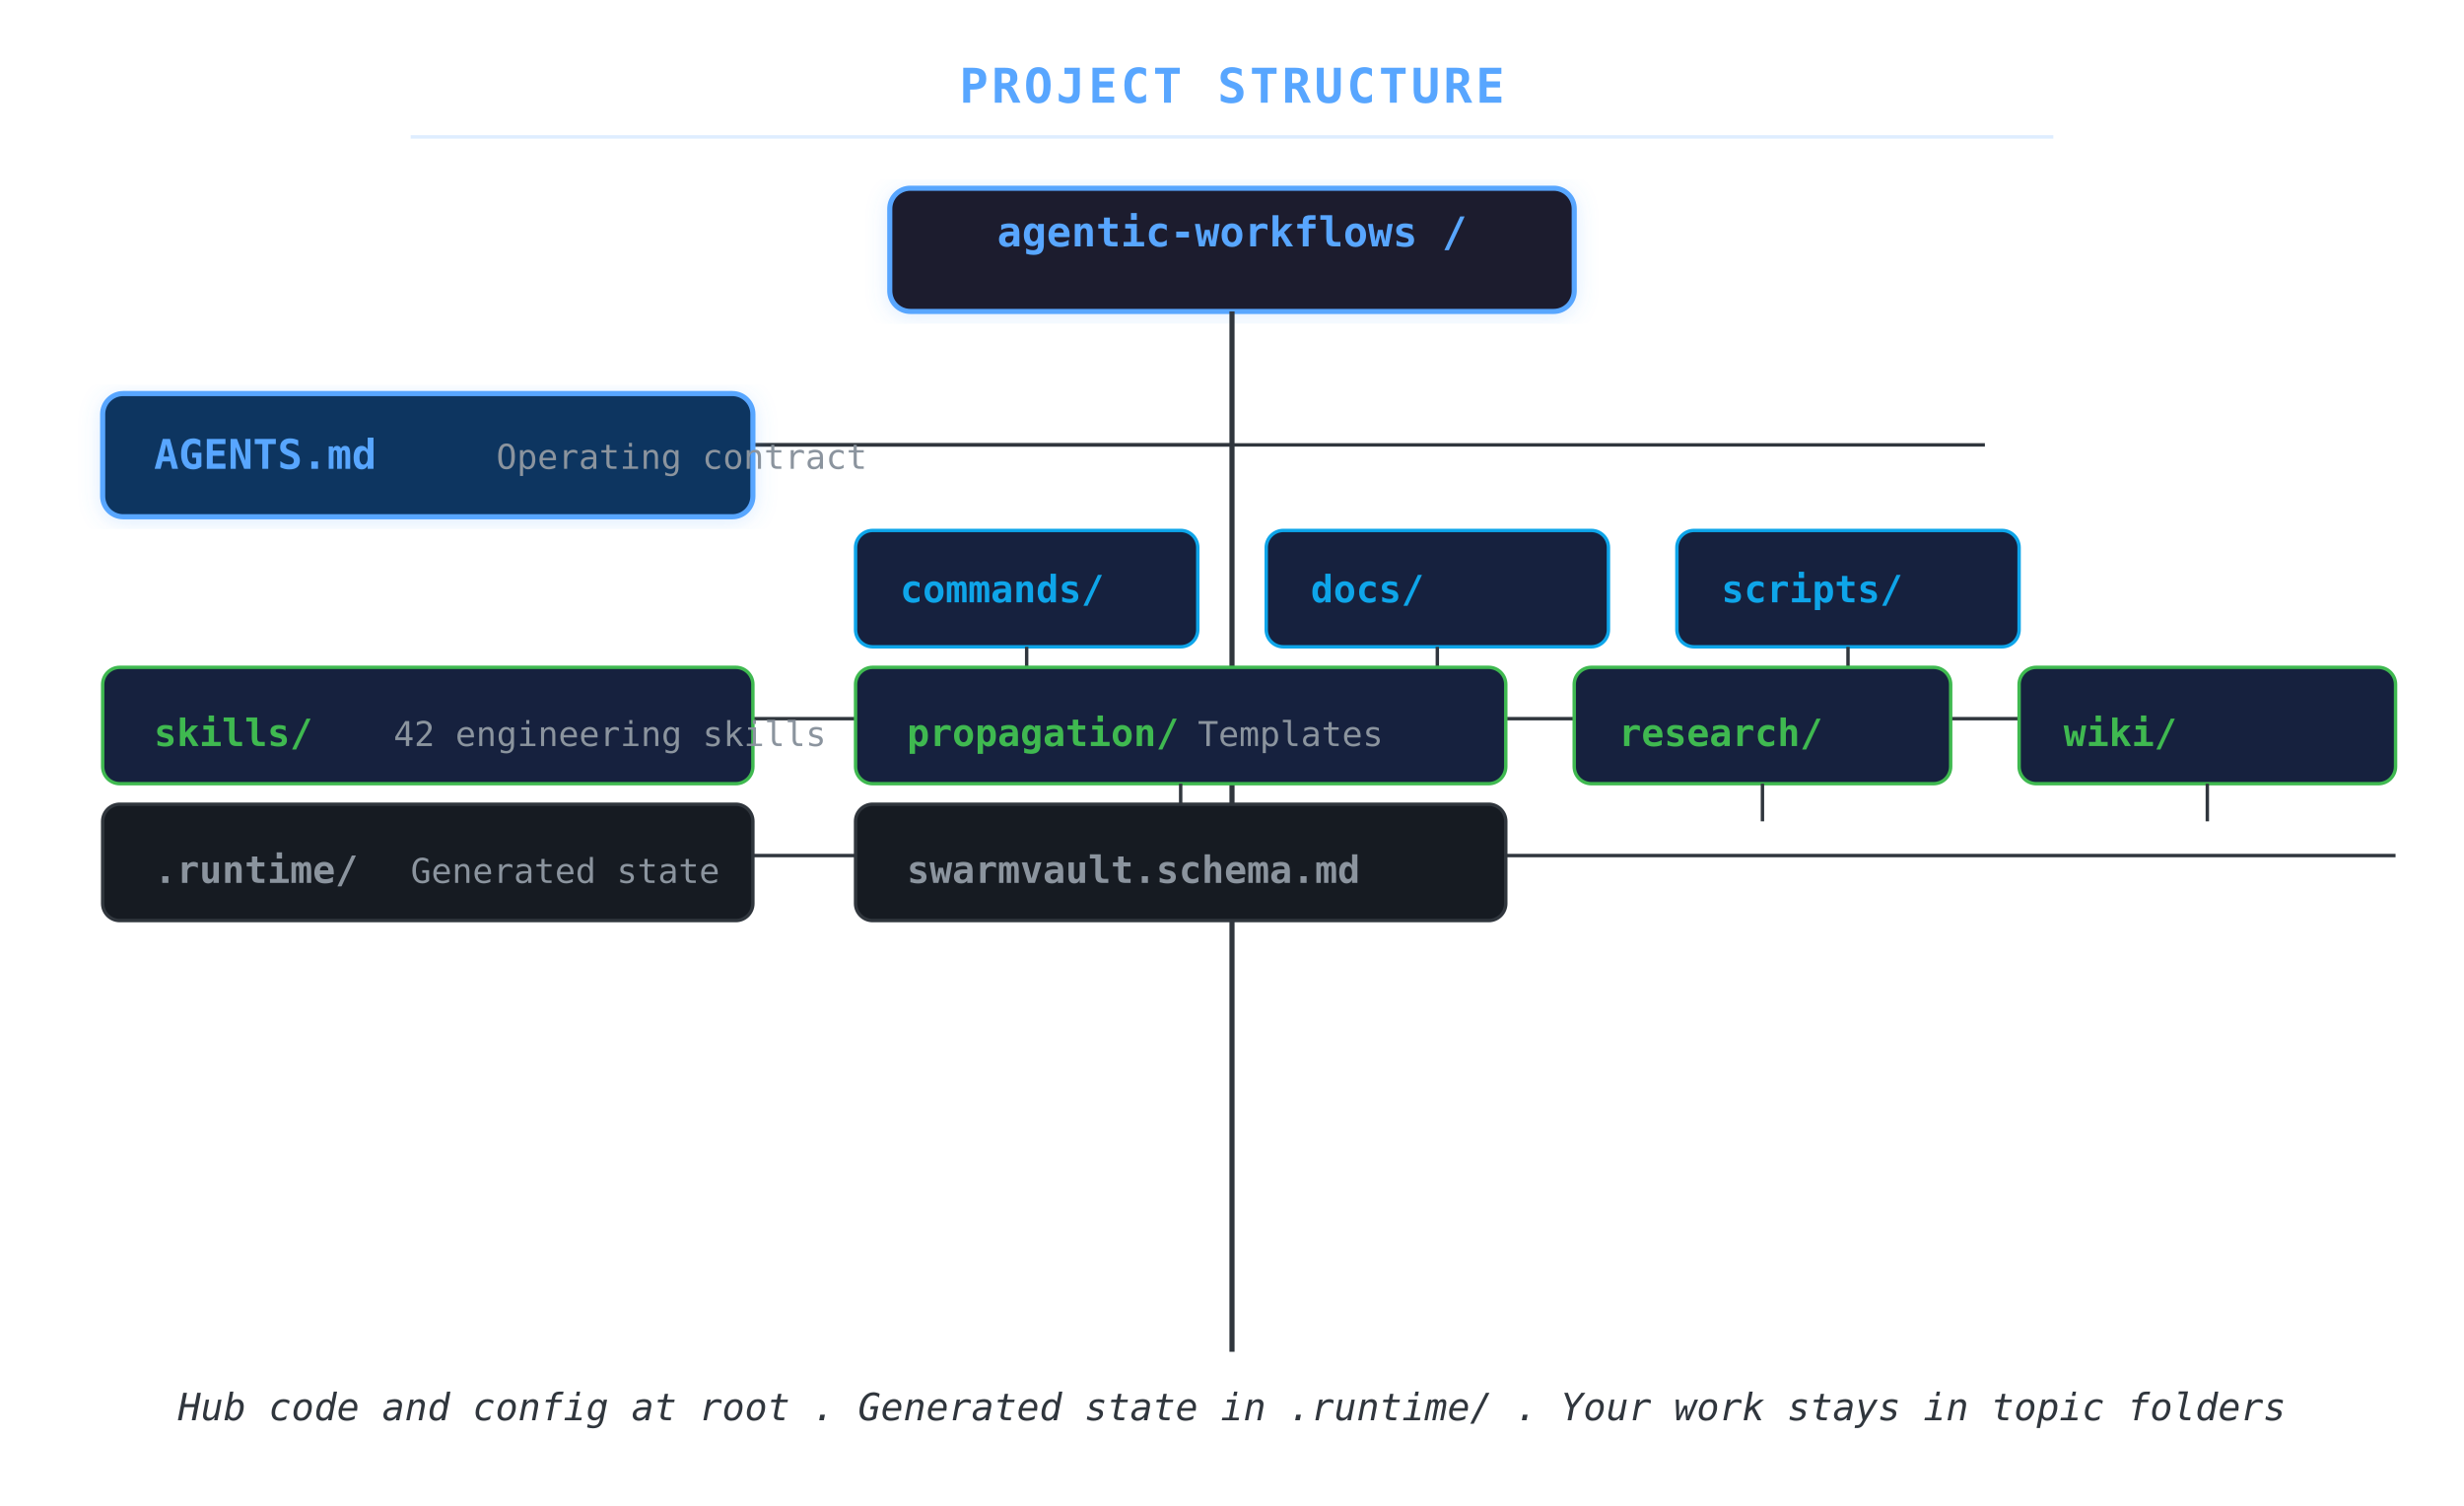
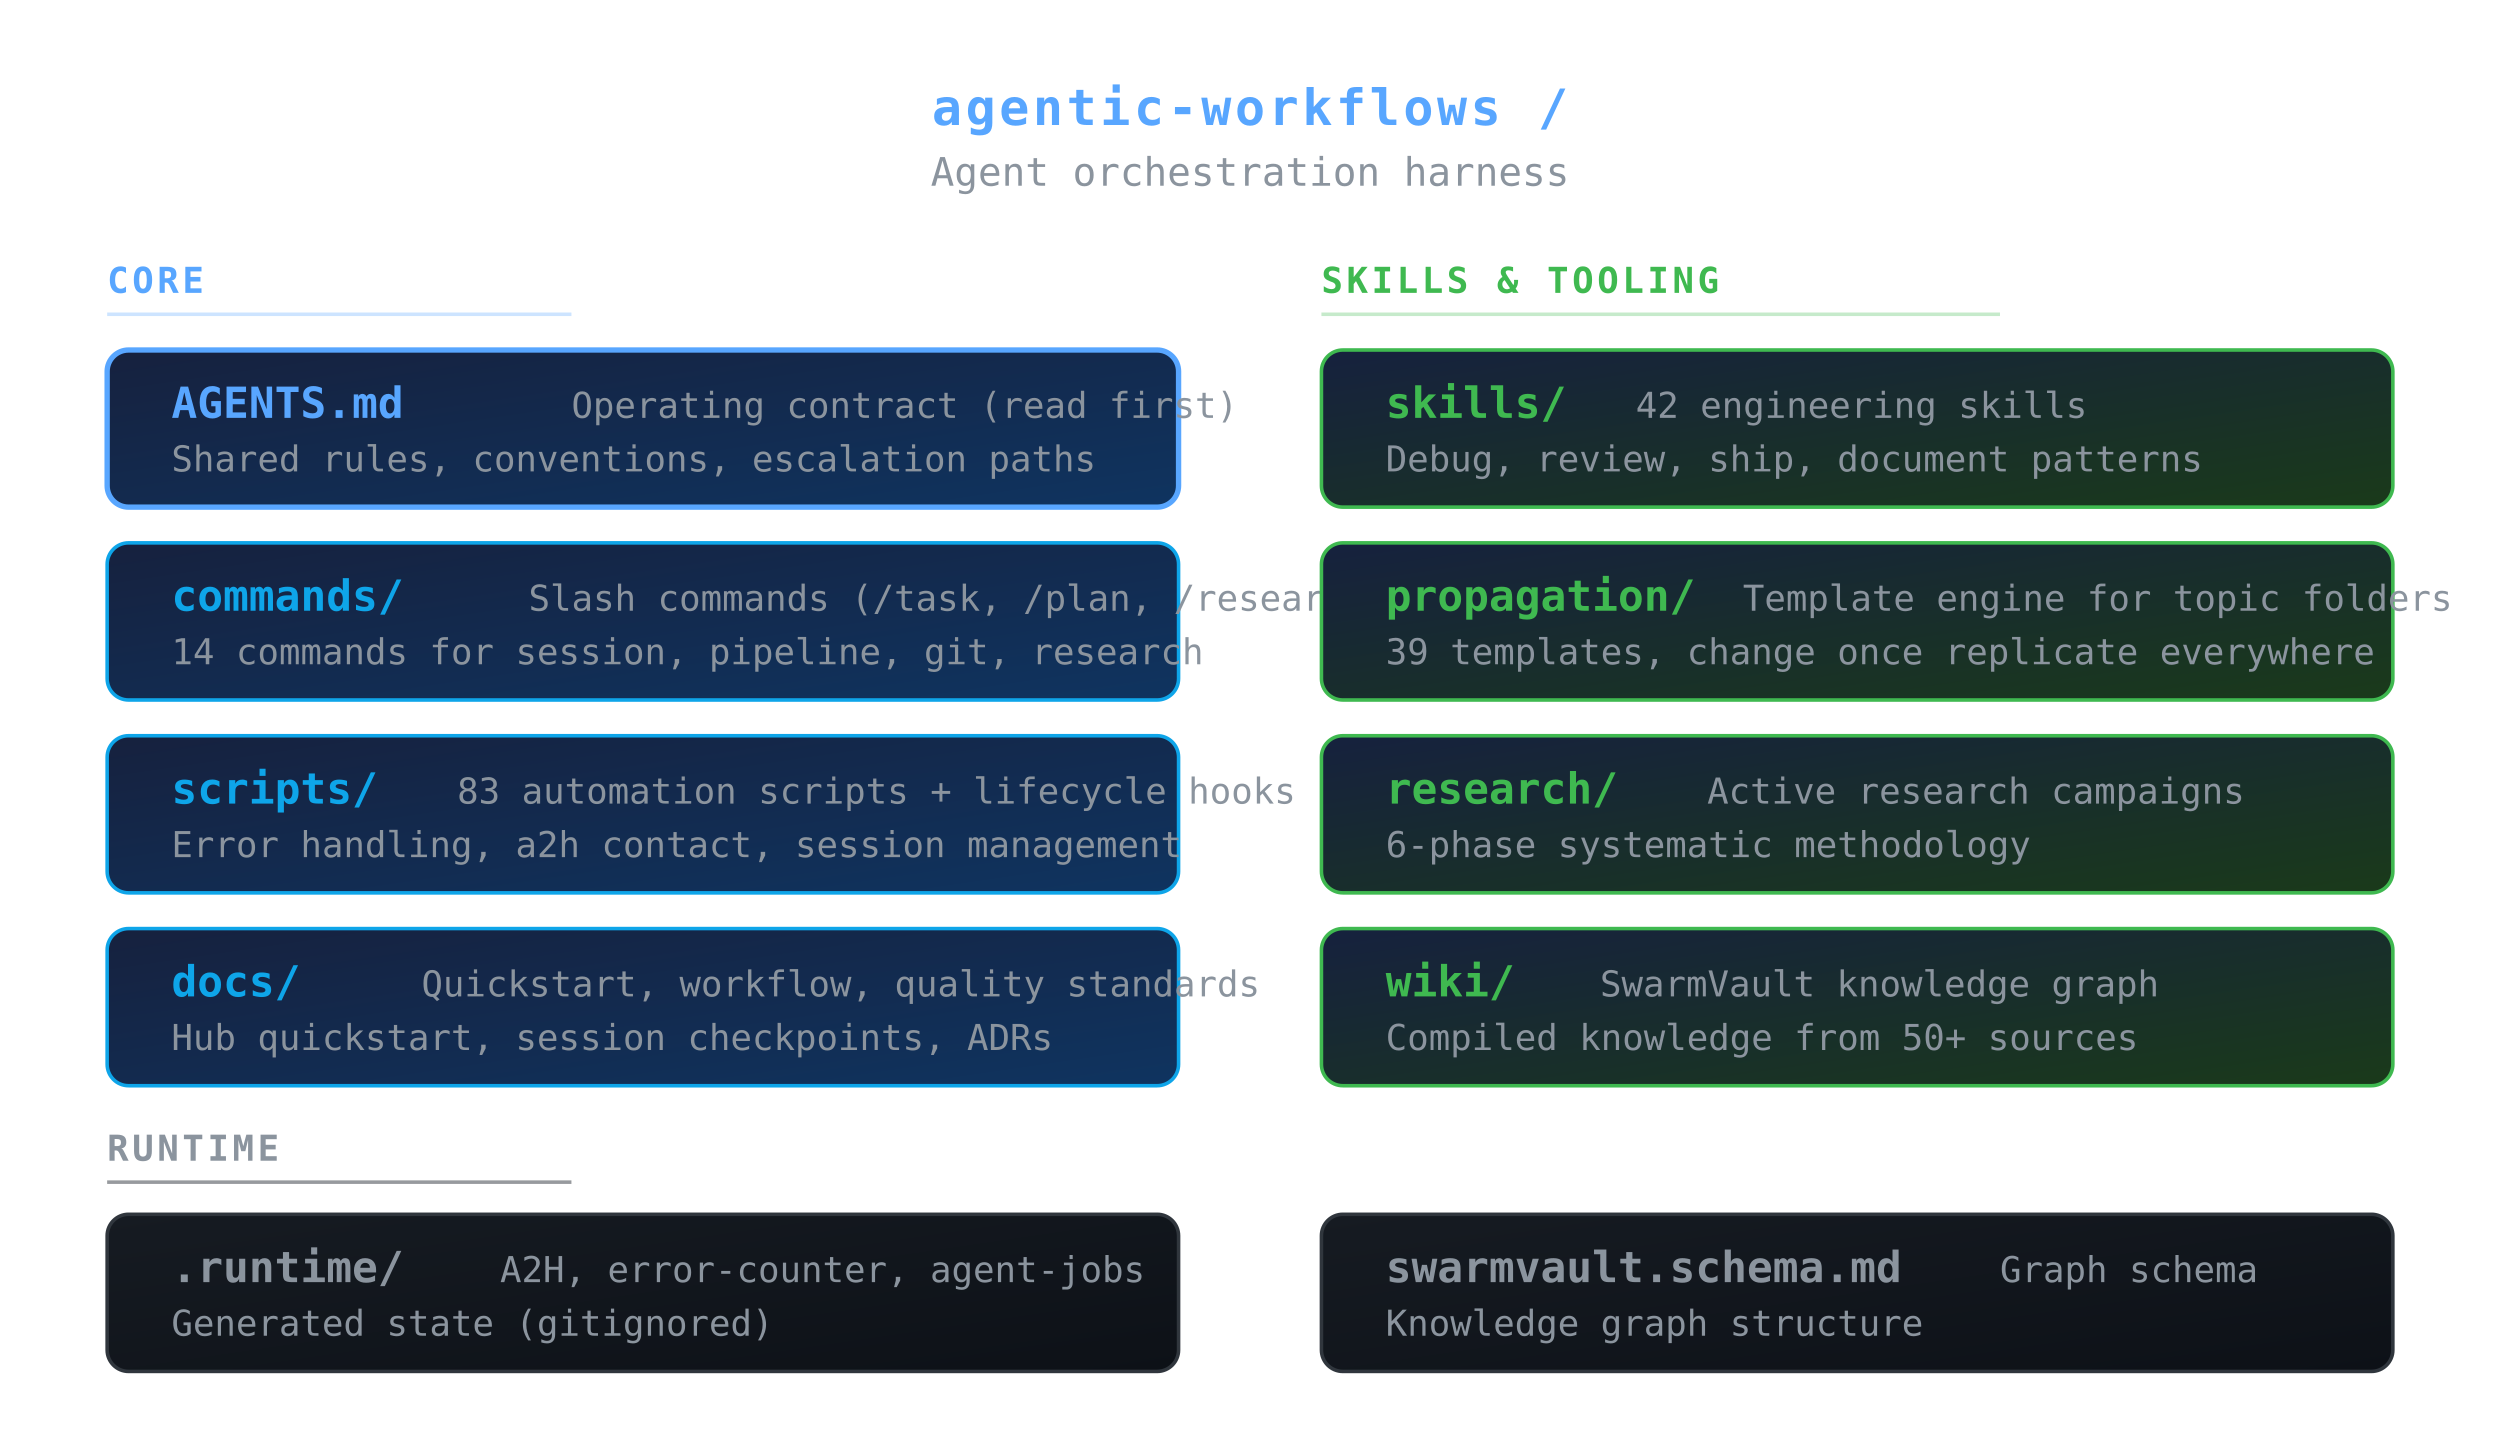
- <svg xmlns="http://www.w3.org/2000/svg" viewBox="0 0 720 440" style="max-width:720px; font-family:ui-monospace,'Cascadia Code','Fira Code',monospace; background:#0d1117; border-radius:10px;">
+ <svg xmlns="http://www.w3.org/2000/svg" viewBox="0 0 700 400" style="max-width:700px; font-family:ui-monospace,'Cascadia Code','Fira Code',monospace; background:#0d1117; border-radius:10px;">
  <defs>
-     <filter id="glow">
-       <feDropShadow dx="0" dy="1" stdDeviation="3" flood-color="#58a6ff" flood-opacity="0.2" />
-     </filter>
+     <linearGradient id="blueBox" x1="0%" y1="0%" x2="100%" y2="100%">
+       <stop offset="0%" stop-color="#16213e" />
+       <stop offset="100%" stop-color="#0f3460" />
+     </linearGradient>
+     <linearGradient id="greenBox" x1="0%" y1="0%" x2="100%" y2="100%">
+       <stop offset="0%" stop-color="#16213e" />
+       <stop offset="100%" stop-color="#1a3a1a" />
+     </linearGradient>
+     <linearGradient id="mutedBox" x1="0%" y1="0%" x2="100%" y2="100%">
+       <stop offset="0%" stop-color="#161b22" />
+       <stop offset="100%" stop-color="#0d1117" />
+     </linearGradient>
  </defs>
-   <text x="360" y="30" fill="#58a6ff" font-size="14" font-weight="bold" text-anchor="middle" letter-spacing="1">PROJECT STRUCTURE</text>
-   <line x1="120" y1="40" x2="600" y2="40" stroke="#58a6ff" stroke-width="1" opacity="0.2" />
-   <rect x="260" y="55" width="200" height="36" rx="6" fill="#1a1a2e" stroke="#58a6ff" stroke-width="1.5" filter="url(#glow)" />
-   <text x="360" y="72" fill="#58a6ff" font-size="12" font-weight="bold" text-anchor="middle">agentic-workflows /</text>
-   <line x1="360" y1="91" x2="360" y2="395" stroke="#30363d" stroke-width="1.5" />
-   <line x1="140" y1="130" x2="580" y2="130" stroke="#30363d" stroke-width="1" />
-   <line x1="360" y1="130" x2="140" y2="130" stroke="#30363d" stroke-width="1" />
-   <line x1="140" y1="210" x2="700" y2="210" stroke="#30363d" stroke-width="1" />
-   <line x1="140" y1="250" x2="700" y2="250" stroke="#30363d" stroke-width="1" />
-   <rect x="30" y="115" width="190" height="36" rx="6" fill="#0f3460" stroke="#58a6ff" stroke-width="1.5" filter="url(#glow)" />
-   <text x="45" y="137" fill="#58a6ff" font-size="12" font-weight="bold" text-anchor="start">AGENTS.md</text>
-   <text x="145" y="137" fill="#8b949e" font-size="10" text-anchor="start">Operating contract</text>
-   <rect x="250" y="155" width="100" height="34" rx="5" fill="#16213e" stroke="#0ea5e9" stroke-width="1" />
-   <text x="263" y="176" fill="#0ea5e9" font-size="11" font-weight="bold" text-anchor="start">commands/</text>
-   <line x1="300" y1="189" x2="300" y2="200" stroke="#30363d" stroke-width="1" />
-   <rect x="370" y="155" width="100" height="34" rx="5" fill="#16213e" stroke="#0ea5e9" stroke-width="1" />
-   <text x="383" y="176" fill="#0ea5e9" font-size="11" font-weight="bold" text-anchor="start">docs/</text>
-   <line x1="420" y1="189" x2="420" y2="200" stroke="#30363d" stroke-width="1" />
-   <rect x="490" y="155" width="100" height="34" rx="5" fill="#16213e" stroke="#0ea5e9" stroke-width="1" />
-   <text x="503" y="176" fill="#0ea5e9" font-size="11" font-weight="bold" text-anchor="start">scripts/</text>
-   <line x1="540" y1="189" x2="540" y2="200" stroke="#30363d" stroke-width="1" />
-   <rect x="30" y="195" width="190" height="34" rx="5" fill="#16213e" stroke="#3fb950" stroke-width="1" />
-   <text x="45" y="218" fill="#3fb950" font-size="11" font-weight="bold" text-anchor="start">skills/</text>
-   <text x="115" y="218" fill="#8b949e" font-size="10" text-anchor="start">42 engineering skills</text>
-   <rect x="250" y="195" width="190" height="34" rx="5" fill="#16213e" stroke="#3fb950" stroke-width="1" />
-   <text x="265" y="218" fill="#3fb950" font-size="11" font-weight="bold" text-anchor="start">propagation/</text>
-   <text x="350" y="218" fill="#8b949e" font-size="10" text-anchor="start">Templates</text>
-   <line x1="345" y1="229" x2="345" y2="240" stroke="#30363d" stroke-width="1" />
-   <rect x="460" y="195" width="110" height="34" rx="5" fill="#16213e" stroke="#3fb950" stroke-width="1" />
-   <text x="473" y="218" fill="#3fb950" font-size="11" font-weight="bold" text-anchor="start">research/</text>
-   <line x1="515" y1="229" x2="515" y2="240" stroke="#30363d" stroke-width="1" />
-   <rect x="590" y="195" width="110" height="34" rx="5" fill="#16213e" stroke="#3fb950" stroke-width="1" />
-   <text x="603" y="218" fill="#3fb950" font-size="11" font-weight="bold" text-anchor="start">wiki/</text>
-   <line x1="645" y1="229" x2="645" y2="240" stroke="#30363d" stroke-width="1" />
-   <rect x="30" y="235" width="190" height="34" rx="5" fill="#161b22" stroke="#30363d" stroke-width="1" />
-   <text x="45" y="258" fill="#8b949e" font-size="11" font-weight="bold" text-anchor="start">.runtime/</text>
-   <text x="120" y="258" fill="#8b949e" font-size="10" text-anchor="start">Generated state</text>
-   <rect x="250" y="235" width="190" height="34" rx="5" fill="#161b22" stroke="#30363d" stroke-width="1" />
-   <text x="265" y="258" fill="#8b949e" font-size="11" font-weight="bold" text-anchor="start">swarmvault.schema.md</text>
-   <text x="360" y="415" fill="#30363d" font-size="11" text-anchor="middle" font-style="italic">Hub code and config at root . Generated state in .runtime/ . Your work stays in topic folders</text>
+   <text x="350" y="35" fill="#58a6ff" font-size="14" font-weight="bold" text-anchor="middle" letter-spacing="1">agentic-workflows /</text>
+   <text x="350" y="52" fill="#8b949e" font-size="11" text-anchor="middle">Agent orchestration harness</text>
+   <text x="30" y="82" fill="#58a6ff" font-size="10" font-weight="bold" letter-spacing="1">CORE</text>
+   <line x1="30" y1="88" x2="160" y2="88" stroke="#58a6ff" stroke-width="1" opacity="0.3" />
+   <rect x="30" y="98" width="300" height="44" rx="6" fill="url(#blueBox)" stroke="#58a6ff" stroke-width="1.5" />
+   <text x="48" y="117" fill="#58a6ff" font-size="12" font-weight="bold">AGENTS.md</text>
+   <text x="160" y="117" fill="#8b949e" font-size="10">Operating contract (read first)</text>
+   <text x="48" y="132" fill="#8b949e" font-size="10">Shared rules, conventions, escalation paths</text>
+   <rect x="30" y="152" width="300" height="44" rx="6" fill="url(#blueBox)" stroke="#0ea5e9" stroke-width="1" />
+   <text x="48" y="171" fill="#0ea5e9" font-size="12" font-weight="bold">commands/</text>
+   <text x="148" y="171" fill="#8b949e" font-size="10">Slash commands (/task, /plan, /research...)</text>
+   <text x="48" y="186" fill="#8b949e" font-size="10">14 commands for session, pipeline, git, research</text>
+   <rect x="30" y="206" width="300" height="44" rx="6" fill="url(#blueBox)" stroke="#0ea5e9" stroke-width="1" />
+   <text x="48" y="225" fill="#0ea5e9" font-size="12" font-weight="bold">scripts/</text>
+   <text x="128" y="225" fill="#8b949e" font-size="10">83 automation scripts + lifecycle hooks</text>
+   <text x="48" y="240" fill="#8b949e" font-size="10">Error handling, a2h contact, session management</text>
+   <rect x="30" y="260" width="300" height="44" rx="6" fill="url(#blueBox)" stroke="#0ea5e9" stroke-width="1" />
+   <text x="48" y="279" fill="#0ea5e9" font-size="12" font-weight="bold">docs/</text>
+   <text x="118" y="279" fill="#8b949e" font-size="10">Quickstart, workflow, quality standards</text>
+   <text x="48" y="294" fill="#8b949e" font-size="10">Hub quickstart, session checkpoints, ADRs</text>
+   <text x="370" y="82" fill="#3fb950" font-size="10" font-weight="bold" letter-spacing="1">SKILLS &amp; TOOLING</text>
+   <line x1="370" y1="88" x2="560" y2="88" stroke="#3fb950" stroke-width="1" opacity="0.3" />
+   <rect x="370" y="98" width="300" height="44" rx="6" fill="url(#greenBox)" stroke="#3fb950" stroke-width="1" />
+   <text x="388" y="117" fill="#3fb950" font-size="12" font-weight="bold">skills/</text>
+   <text x="458" y="117" fill="#8b949e" font-size="10">42 engineering skills</text>
+   <text x="388" y="132" fill="#8b949e" font-size="10">Debug, review, ship, document patterns</text>
+   <rect x="370" y="152" width="300" height="44" rx="6" fill="url(#greenBox)" stroke="#3fb950" stroke-width="1" />
+   <text x="388" y="171" fill="#3fb950" font-size="12" font-weight="bold">propagation/</text>
+   <text x="488" y="171" fill="#8b949e" font-size="10">Template engine for topic folders</text>
+   <text x="388" y="186" fill="#8b949e" font-size="10">39 templates, change once replicate everywhere</text>
+   <rect x="370" y="206" width="300" height="44" rx="6" fill="url(#greenBox)" stroke="#3fb950" stroke-width="1" />
+   <text x="388" y="225" fill="#3fb950" font-size="12" font-weight="bold">research/</text>
+   <text x="478" y="225" fill="#8b949e" font-size="10">Active research campaigns</text>
+   <text x="388" y="240" fill="#8b949e" font-size="10">6-phase systematic methodology</text>
+   <rect x="370" y="260" width="300" height="44" rx="6" fill="url(#greenBox)" stroke="#3fb950" stroke-width="1" />
+   <text x="388" y="279" fill="#3fb950" font-size="12" font-weight="bold">wiki/</text>
+   <text x="448" y="279" fill="#8b949e" font-size="10">SwarmVault knowledge graph</text>
+   <text x="388" y="294" fill="#8b949e" font-size="10">Compiled knowledge from 50+ sources</text>
+   <text x="30" y="325" fill="#8b949e" font-size="10" font-weight="bold" letter-spacing="1">RUNTIME</text>
+   <line x1="30" y1="331" x2="160" y2="331" stroke="#30363d" stroke-width="1" opacity="0.5" />
+   <rect x="30" y="340" width="300" height="44" rx="6" fill="url(#mutedBox)" stroke="#30363d" stroke-width="1" />
+   <text x="48" y="359" fill="#8b949e" font-size="12" font-weight="bold">.runtime/</text>
+   <text x="140" y="359" fill="#8b949e" font-size="10">A2H, error-counter, agent-jobs</text>
+   <text x="48" y="374" fill="#8b949e" font-size="10">Generated state (gitignored)</text>
+   <rect x="370" y="340" width="300" height="44" rx="6" fill="url(#mutedBox)" stroke="#30363d" stroke-width="1" />
+   <text x="388" y="359" fill="#8b949e" font-size="12" font-weight="bold">swarmvault.schema.md</text>
+   <text x="560" y="359" fill="#8b949e" font-size="10">Graph schema</text>
+   <text x="388" y="374" fill="#8b949e" font-size="10">Knowledge graph structure</text>
</svg>
